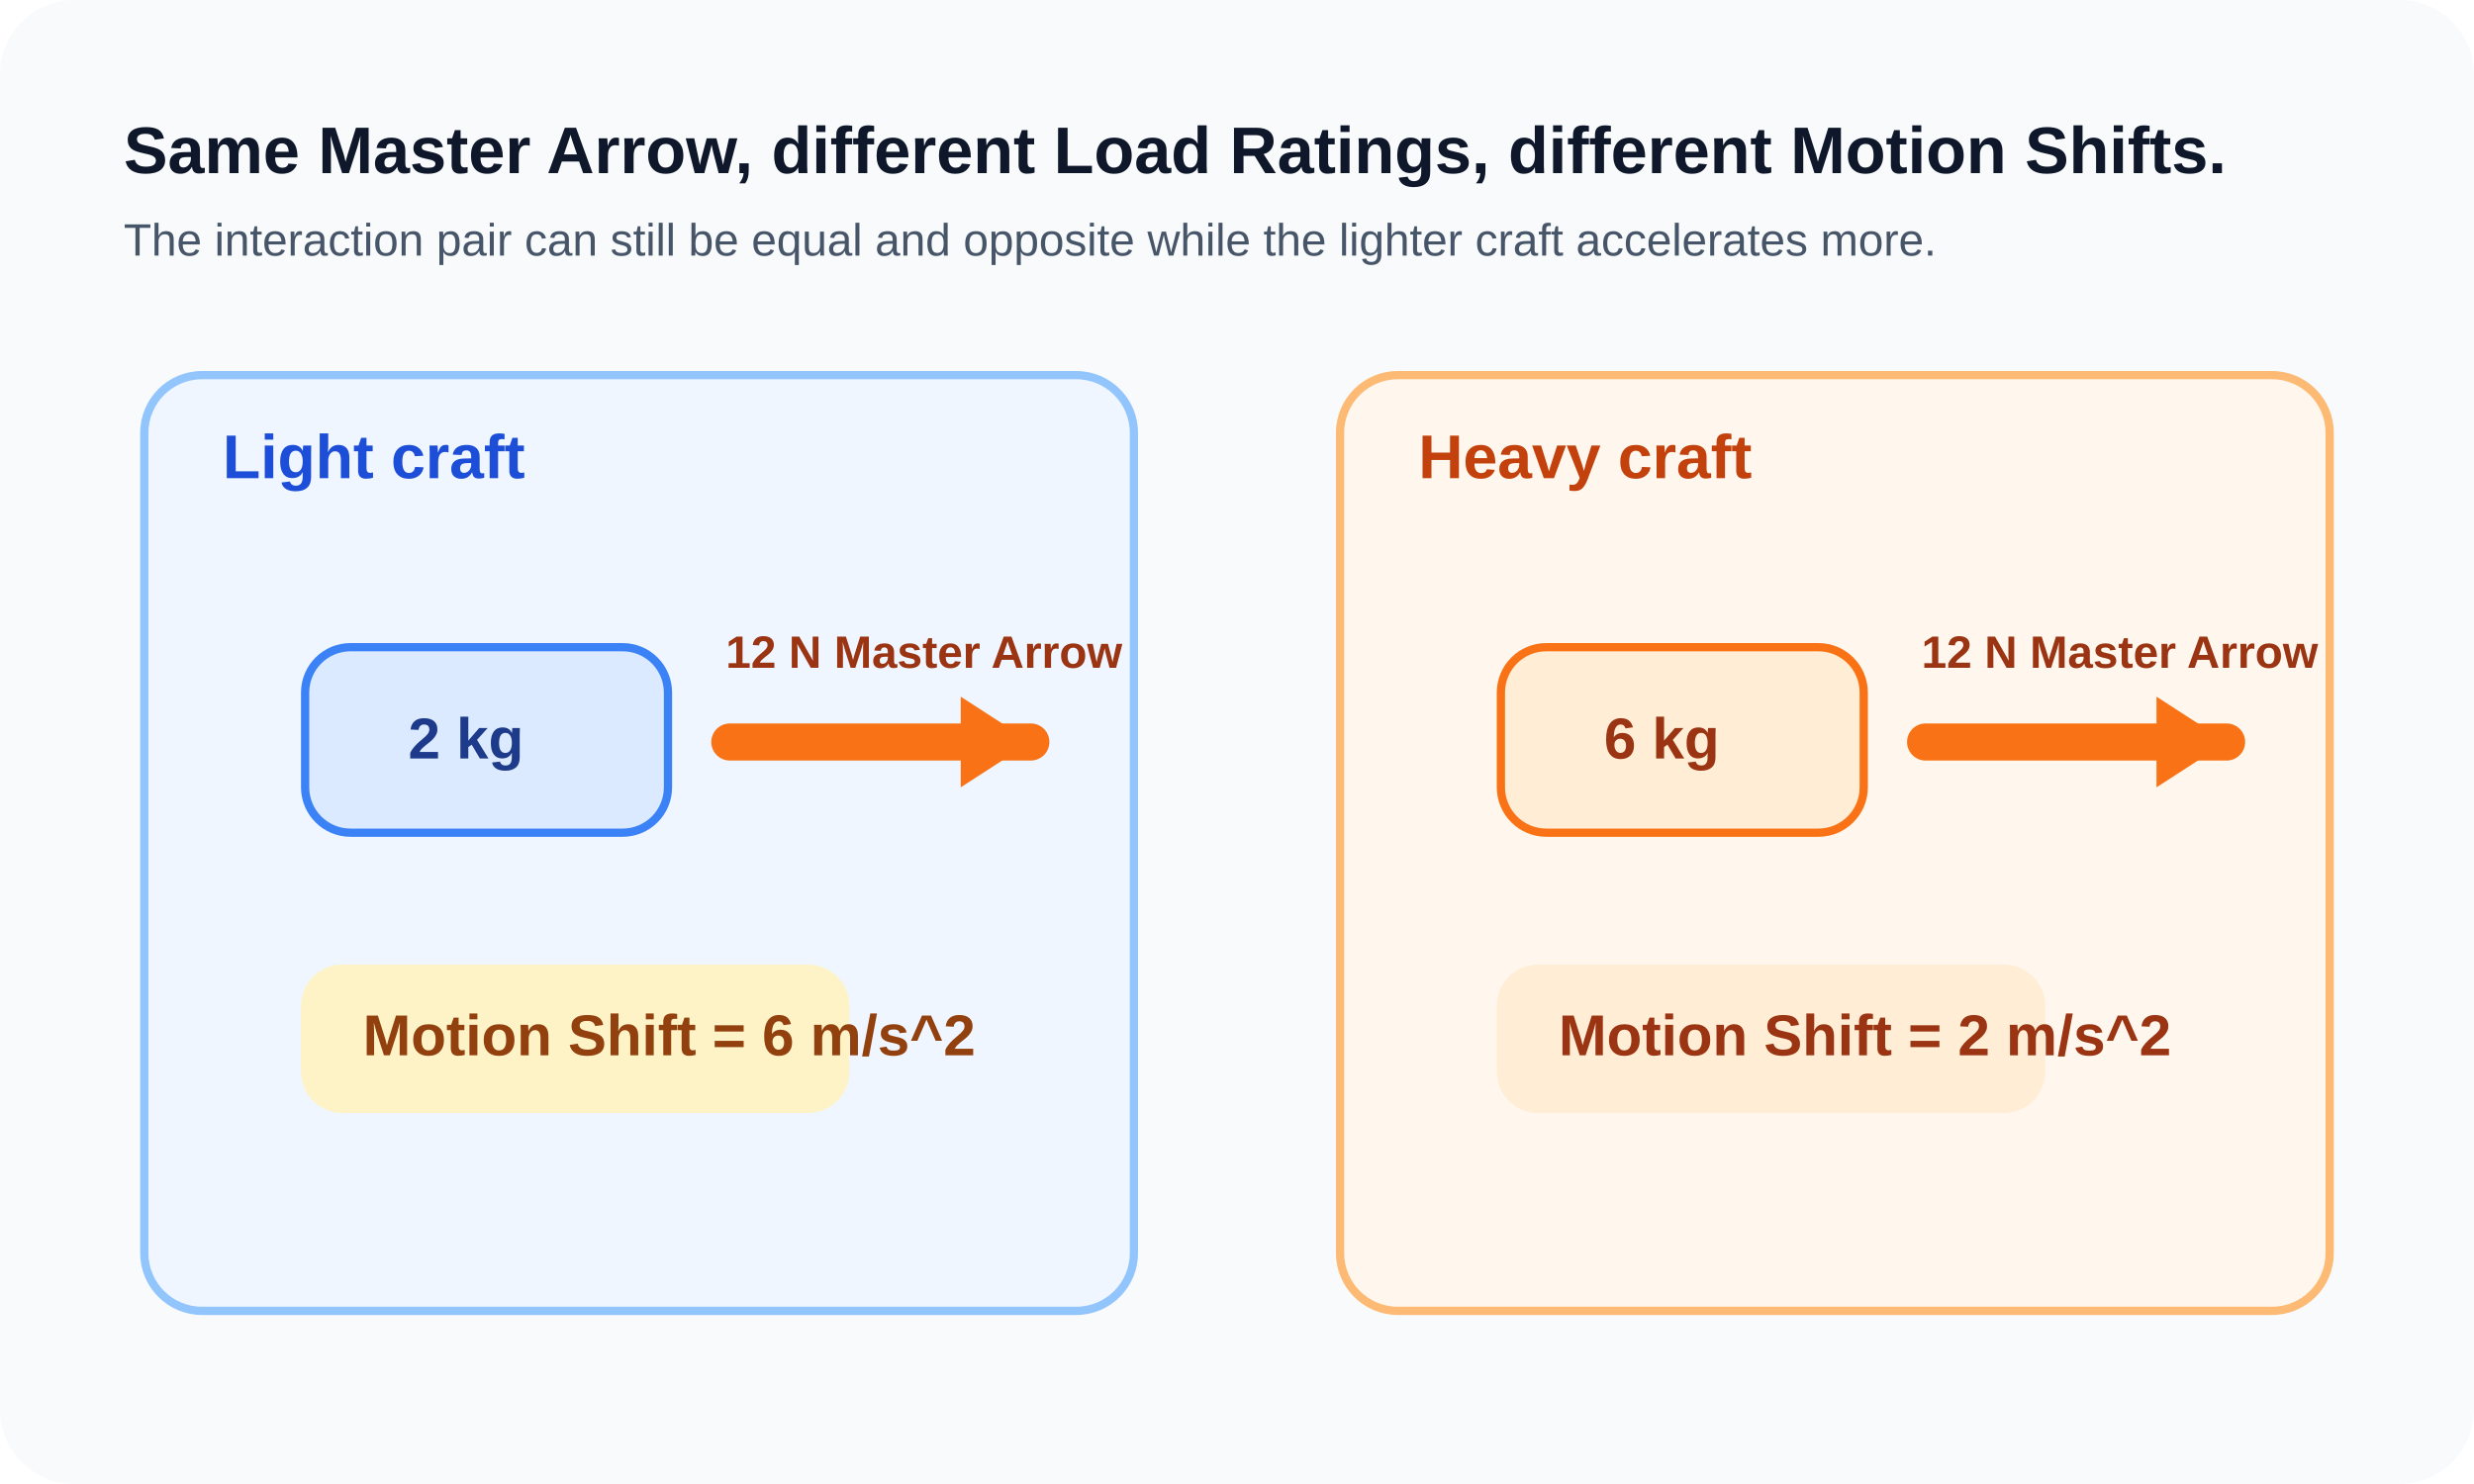
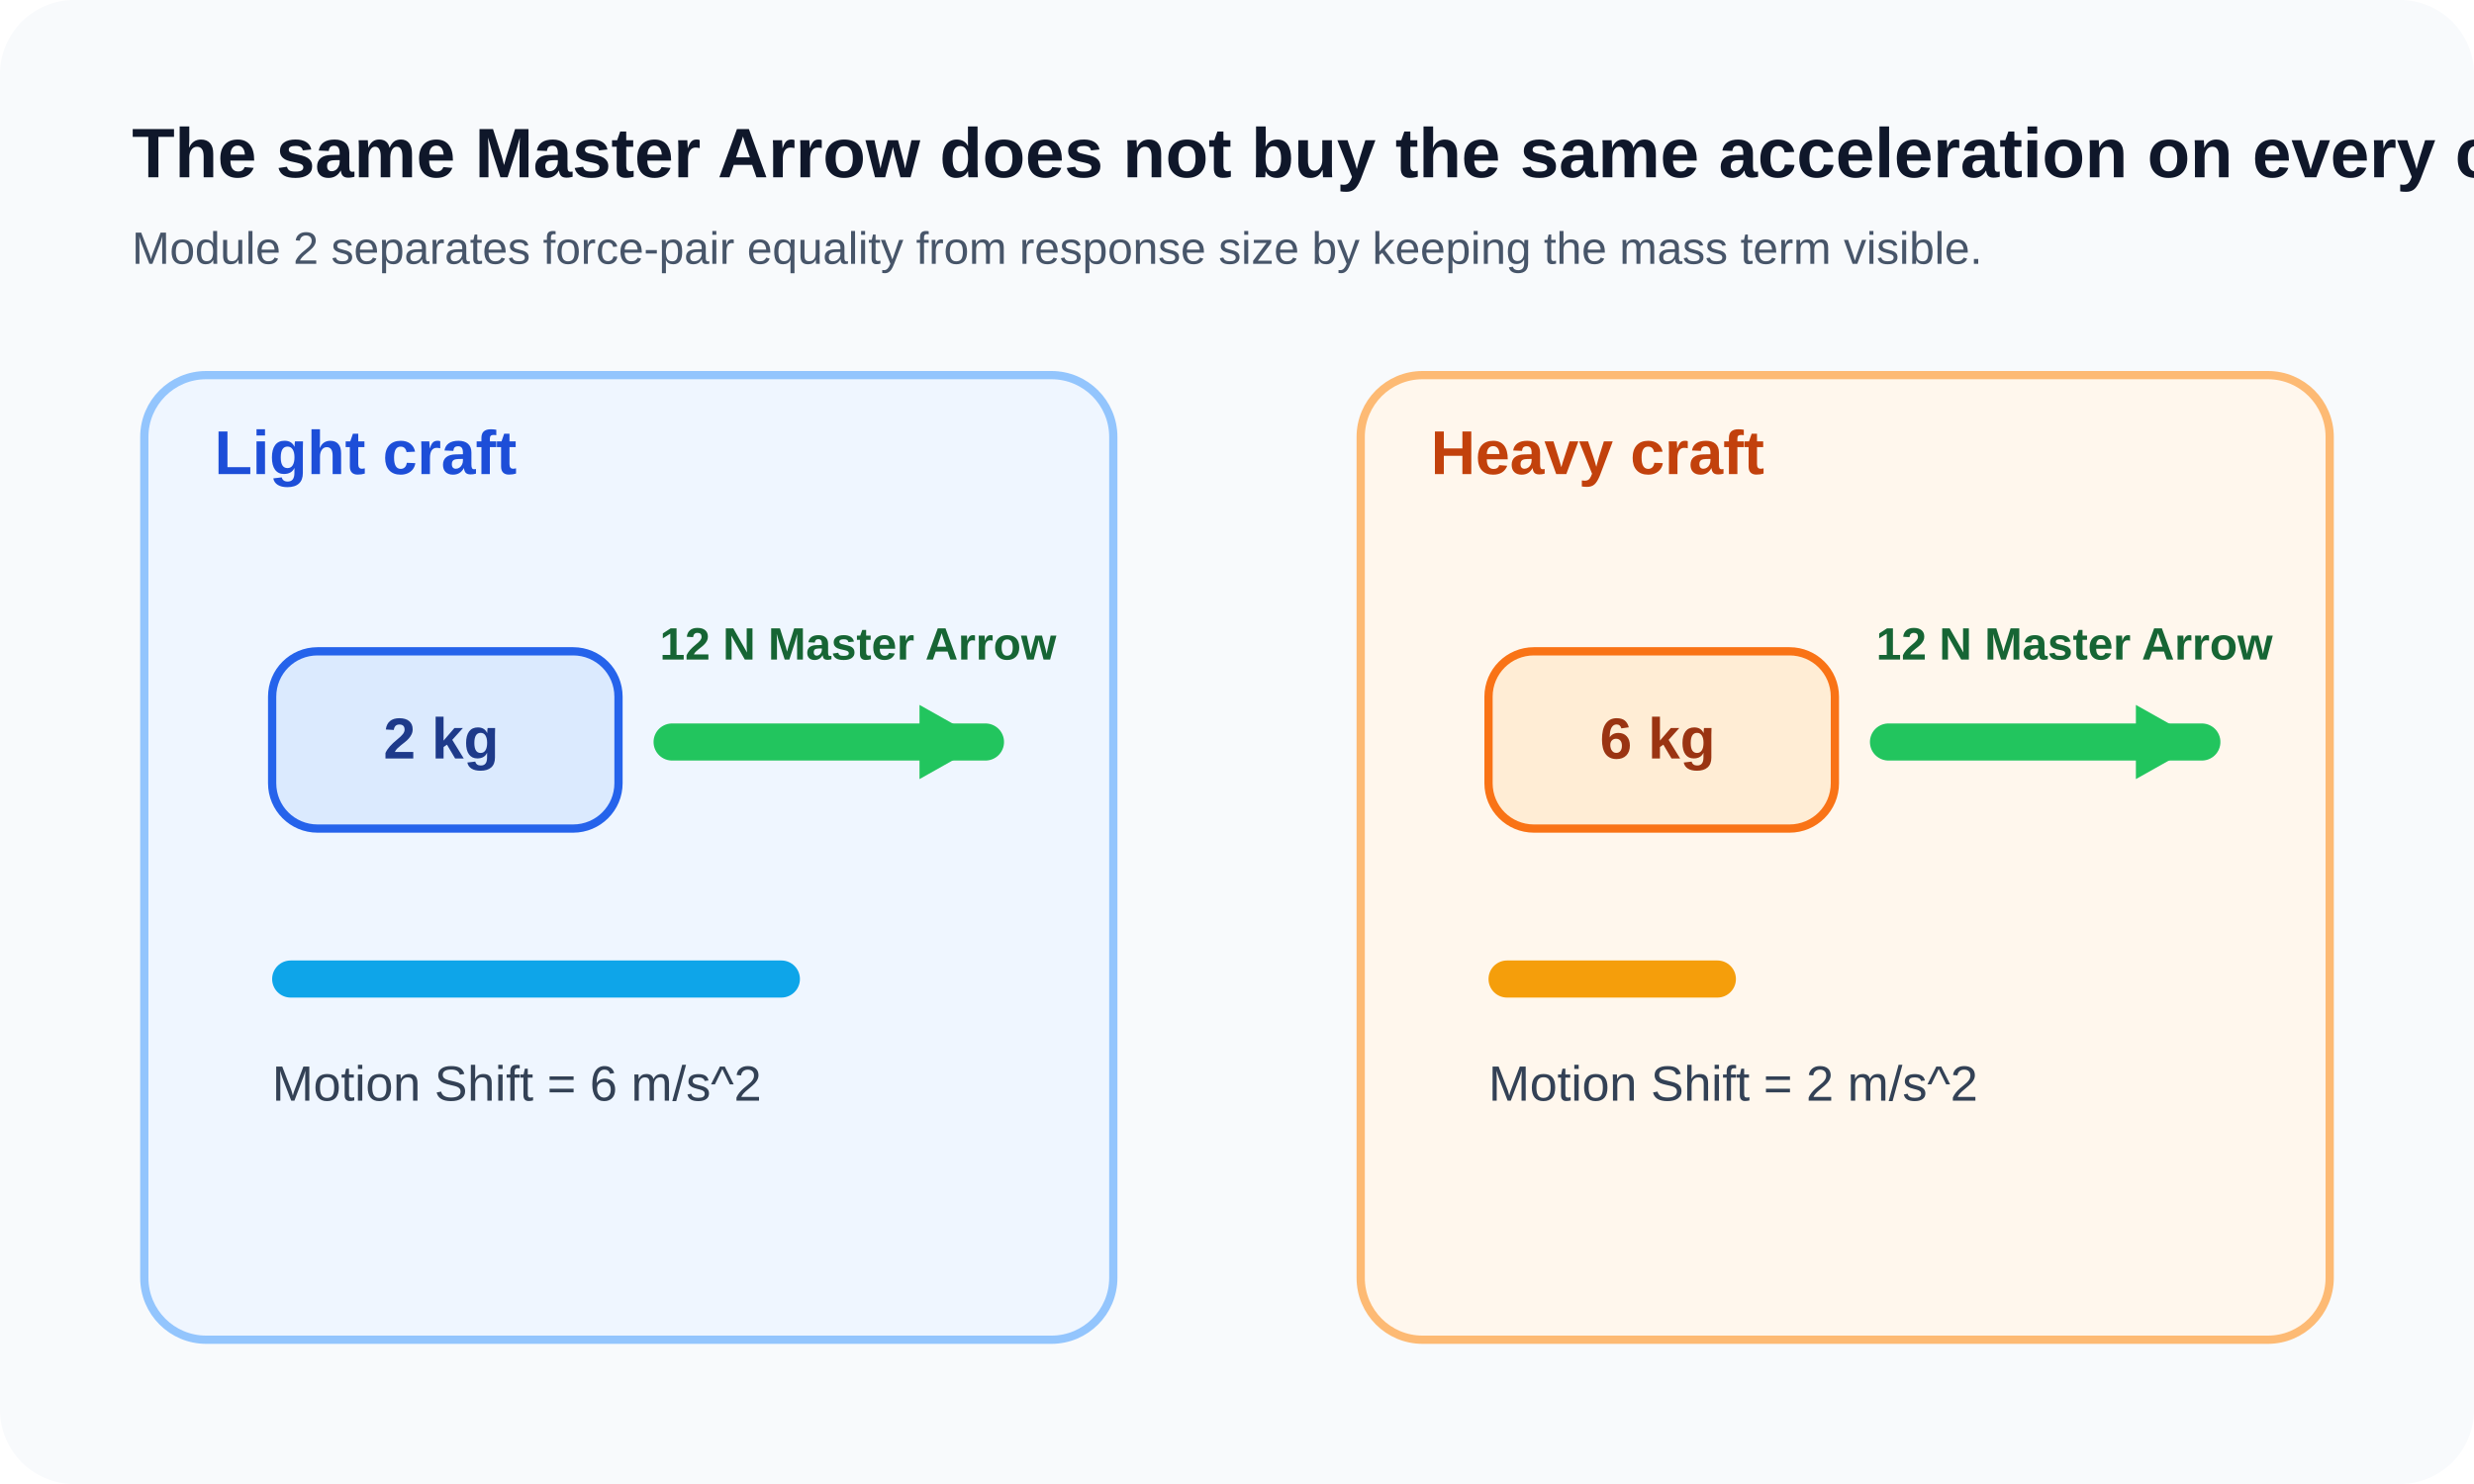
<svg xmlns="http://www.w3.org/2000/svg" width="1200" height="720" viewBox="0 0 1200 720" fill="none">
  <rect width="1200" height="720" rx="36" fill="#F8FAFC" />
-   <text x="60" y="84" fill="#0F172A" font-family="Segoe UI, Arial, sans-serif" font-size="32" font-weight="700">Same Master Arrow, different Load Ratings, different Motion Shifts.</text>
-   <text x="60" y="124" fill="#475569" font-family="Segoe UI, Arial, sans-serif" font-size="22">The interaction pair can still be equal and opposite while the lighter craft accelerates more.</text>
-   <rect x="70" y="182" width="480" height="454" rx="28" fill="#EFF6FF" stroke="#93C5FD" stroke-width="4" />
-   <text x="108" y="232" fill="#1D4ED8" font-family="Segoe UI, Arial, sans-serif" font-size="30" font-weight="700">Light craft</text>
-   <rect x="148" y="314" width="176" height="90" rx="22" fill="#DBEAFE" stroke="#3B82F6" stroke-width="4" />
-   <text x="198" y="368" fill="#1E3A8A" font-family="Segoe UI, Arial, sans-serif" font-size="28" font-weight="700">2 kg</text>
-   <line x1="354" y1="360" x2="500" y2="360" stroke="#F97316" stroke-width="18" stroke-linecap="round" />
-   <polygon points="500,360 466,338 466,382" fill="#F97316" />
-   <text x="352" y="324" fill="#9A3412" font-family="Segoe UI, Arial, sans-serif" font-size="22" font-weight="700">12 N Master Arrow</text>
-   <rect x="146" y="468" width="266" height="72" rx="20" fill="#FEF3C7" />
-   <text x="176" y="512" fill="#92400E" font-family="Segoe UI, Arial, sans-serif" font-size="28" font-weight="700">Motion Shift = 6 m/s^2</text>
-   <rect x="650" y="182" width="480" height="454" rx="28" fill="#FFF7ED" stroke="#FDBA74" stroke-width="4" />
-   <text x="688" y="232" fill="#C2410C" font-family="Segoe UI, Arial, sans-serif" font-size="30" font-weight="700">Heavy craft</text>
-   <rect x="728" y="314" width="176" height="90" rx="22" fill="#FFEDD5" stroke="#F97316" stroke-width="4" />
-   <text x="778" y="368" fill="#9A3412" font-family="Segoe UI, Arial, sans-serif" font-size="28" font-weight="700">6 kg</text>
-   <line x1="934" y1="360" x2="1080" y2="360" stroke="#F97316" stroke-width="18" stroke-linecap="round" />
-   <polygon points="1080,360 1046,338 1046,382" fill="#F97316" />
-   <text x="932" y="324" fill="#9A3412" font-family="Segoe UI, Arial, sans-serif" font-size="22" font-weight="700">12 N Master Arrow</text>
-   <rect x="726" y="468" width="266" height="72" rx="20" fill="#FFEDD5" />
-   <text x="756" y="512" fill="#9A3412" font-family="Segoe UI, Arial, sans-serif" font-size="28" font-weight="700">Motion Shift = 2 m/s^2</text>
+   <text x="64" y="86" fill="#0F172A" font-family="Segoe UI, Arial, sans-serif" font-size="34" font-weight="700">The same Master Arrow does not buy the same acceleration on every craft.</text>
+   <text x="64" y="128" fill="#475569" font-family="Segoe UI, Arial, sans-serif" font-size="22">Module 2 separates force-pair equality from response size by keeping the mass term visible.</text>
+   <rect x="70" y="182" width="470" height="468" rx="30" fill="#EFF6FF" stroke="#93C5FD" stroke-width="4" />
+   <text x="104" y="230" fill="#1D4ED8" font-family="Segoe UI, Arial, sans-serif" font-size="30" font-weight="700">Light craft</text>
+   <rect x="132" y="316" width="168" height="86" rx="22" fill="#DBEAFE" stroke="#2563EB" stroke-width="4" />
+   <text x="186" y="368" fill="#1E3A8A" font-family="Segoe UI, Arial, sans-serif" font-size="28" font-weight="700">2 kg</text>
+   <line x1="326" y1="360" x2="478" y2="360" stroke="#22C55E" stroke-width="18" stroke-linecap="round" />
+   <polygon points="478,360 446,342 446,378" fill="#22C55E" />
+   <text x="320" y="320" fill="#166534" font-family="Segoe UI, Arial, sans-serif" font-size="22" font-weight="700">12 N Master Arrow</text>
+   <rect x="132" y="466" width="256" height="18" rx="9" fill="#0EA5E9" />
+   <text x="132" y="534" fill="#334155" font-family="Segoe UI, Arial, sans-serif" font-size="24">Motion Shift = 6 m/s^2</text>
+   <rect x="660" y="182" width="470" height="468" rx="30" fill="#FFF7ED" stroke="#FDBA74" stroke-width="4" />
+   <text x="694" y="230" fill="#C2410C" font-family="Segoe UI, Arial, sans-serif" font-size="30" font-weight="700">Heavy craft</text>
+   <rect x="722" y="316" width="168" height="86" rx="22" fill="#FFEDD5" stroke="#F97316" stroke-width="4" />
+   <text x="776" y="368" fill="#9A3412" font-family="Segoe UI, Arial, sans-serif" font-size="28" font-weight="700">6 kg</text>
+   <line x1="916" y1="360" x2="1068" y2="360" stroke="#22C55E" stroke-width="18" stroke-linecap="round" />
+   <polygon points="1068,360 1036,342 1036,378" fill="#22C55E" />
+   <text x="910" y="320" fill="#166534" font-family="Segoe UI, Arial, sans-serif" font-size="22" font-weight="700">12 N Master Arrow</text>
+   <rect x="722" y="466" width="120" height="18" rx="9" fill="#F59E0B" />
+   <text x="722" y="534" fill="#334155" font-family="Segoe UI, Arial, sans-serif" font-size="24">Motion Shift = 2 m/s^2</text>
</svg>
